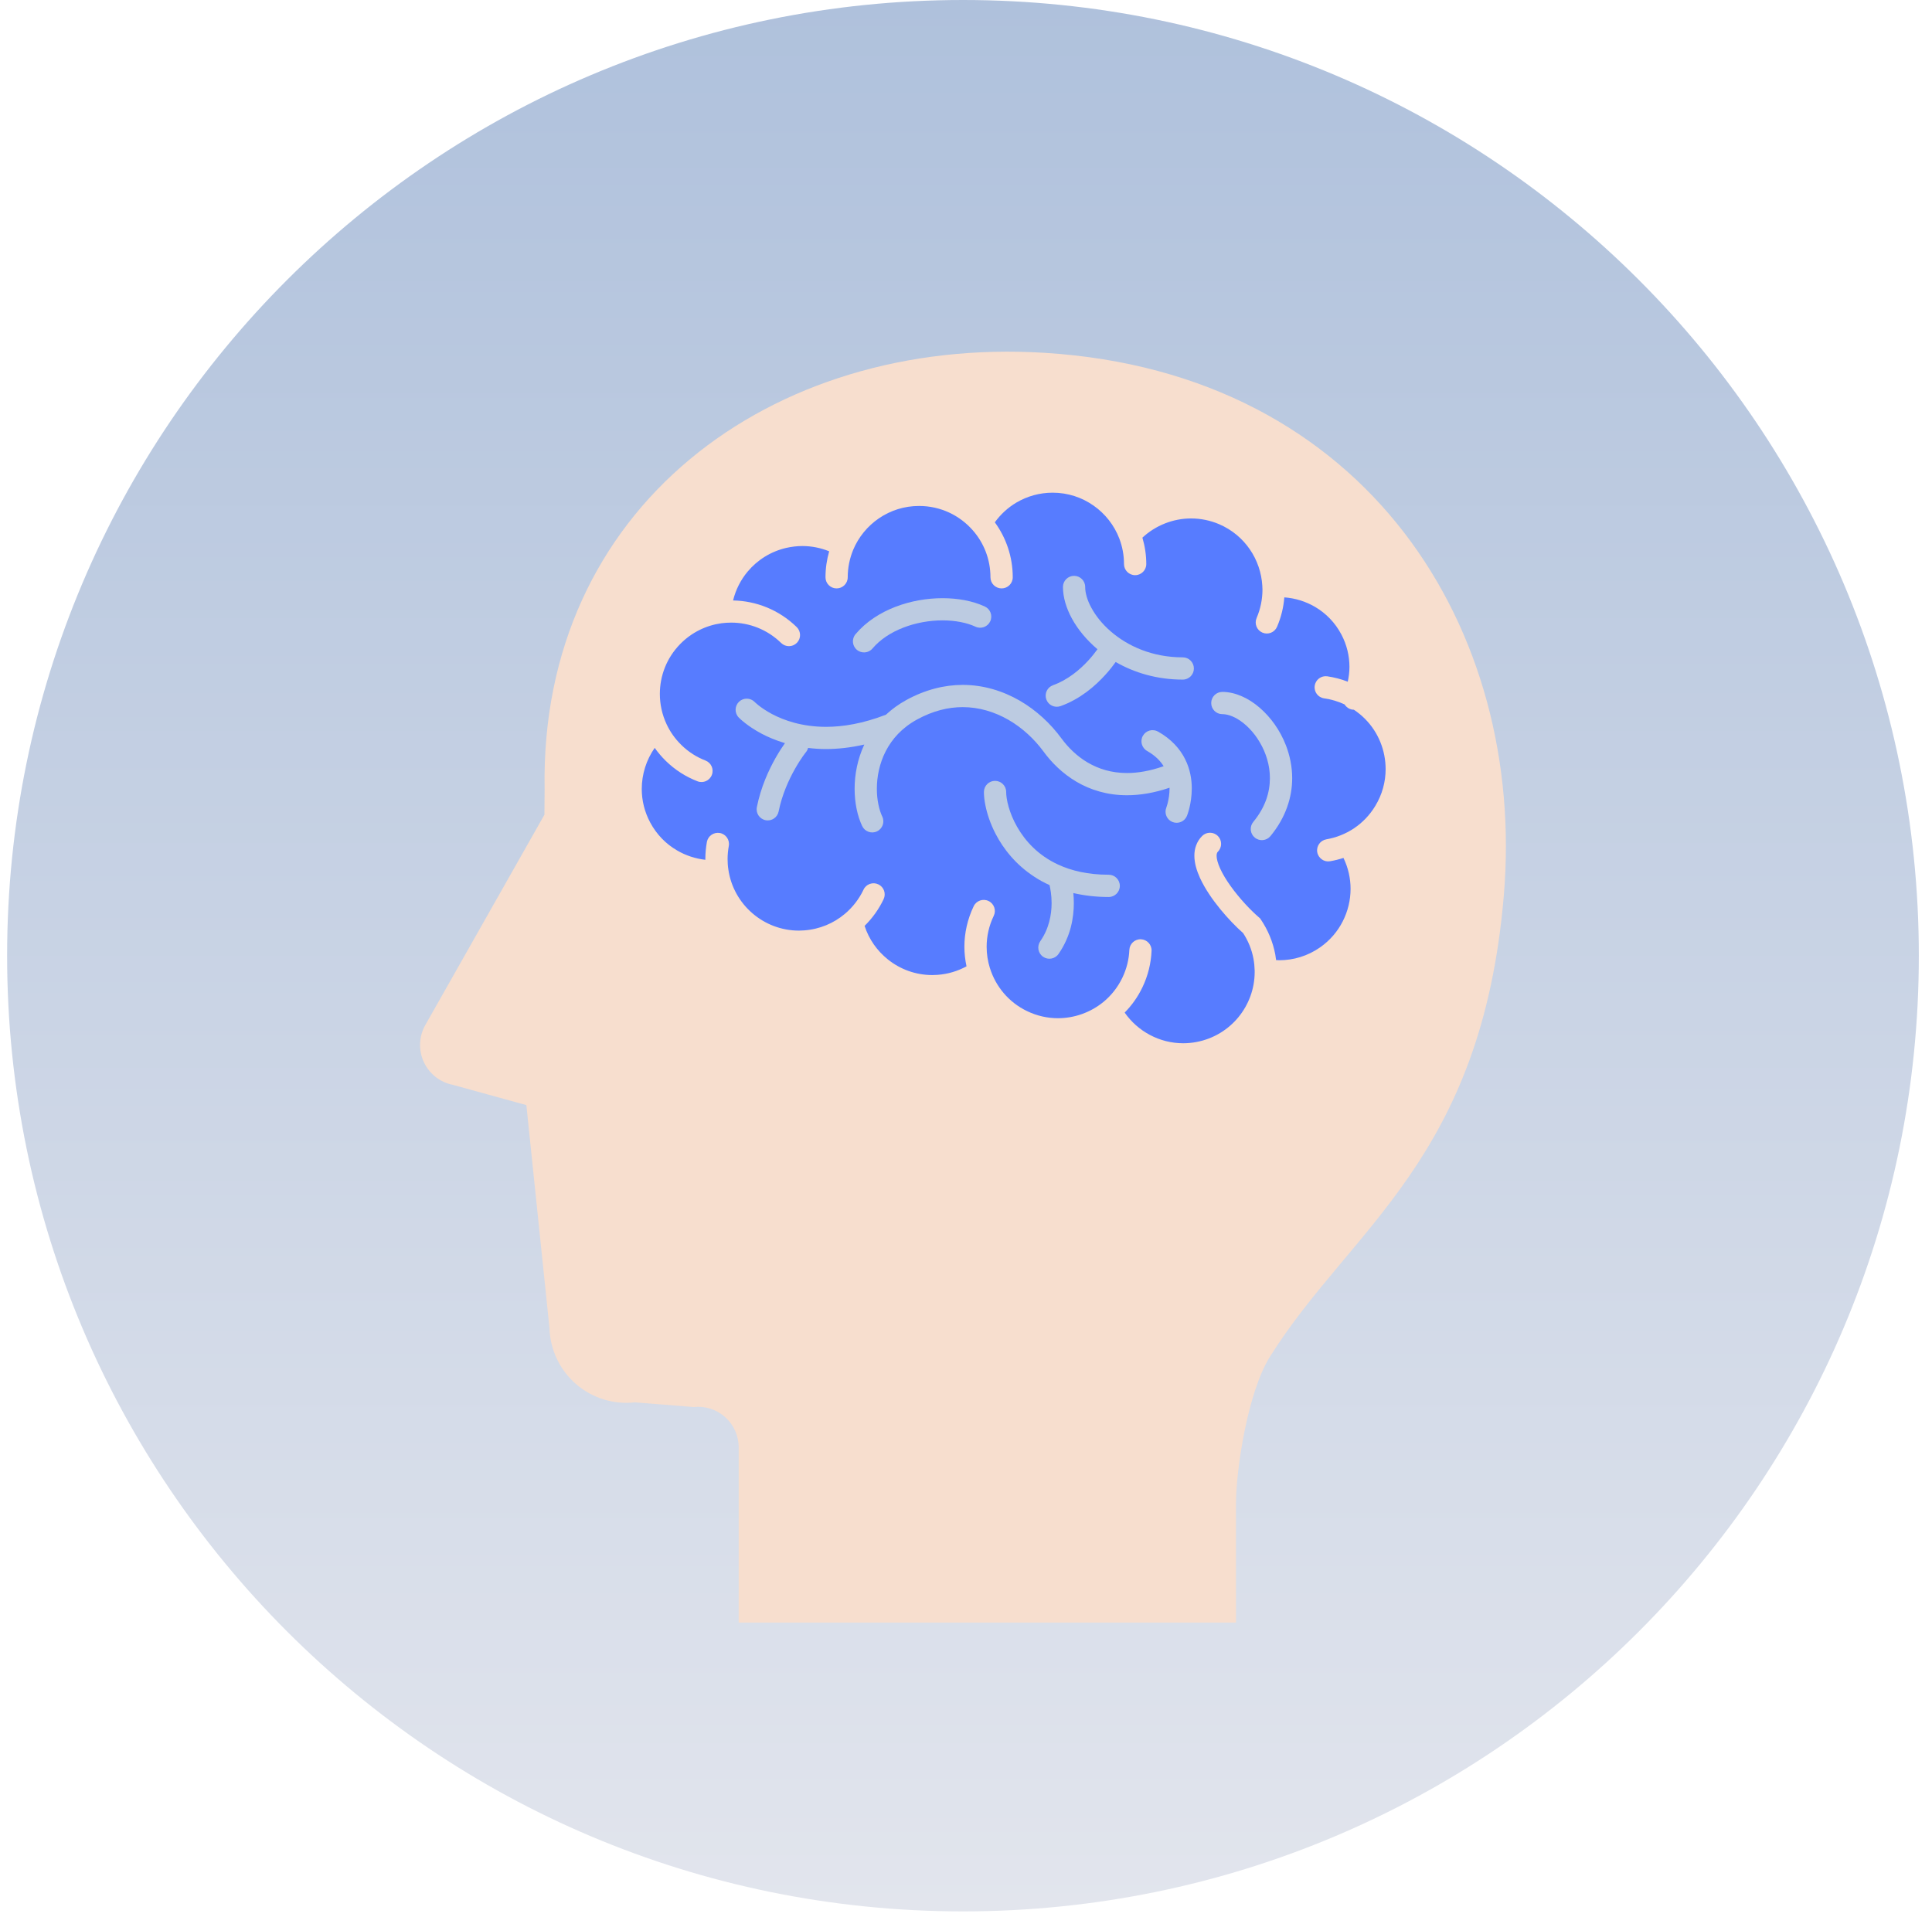
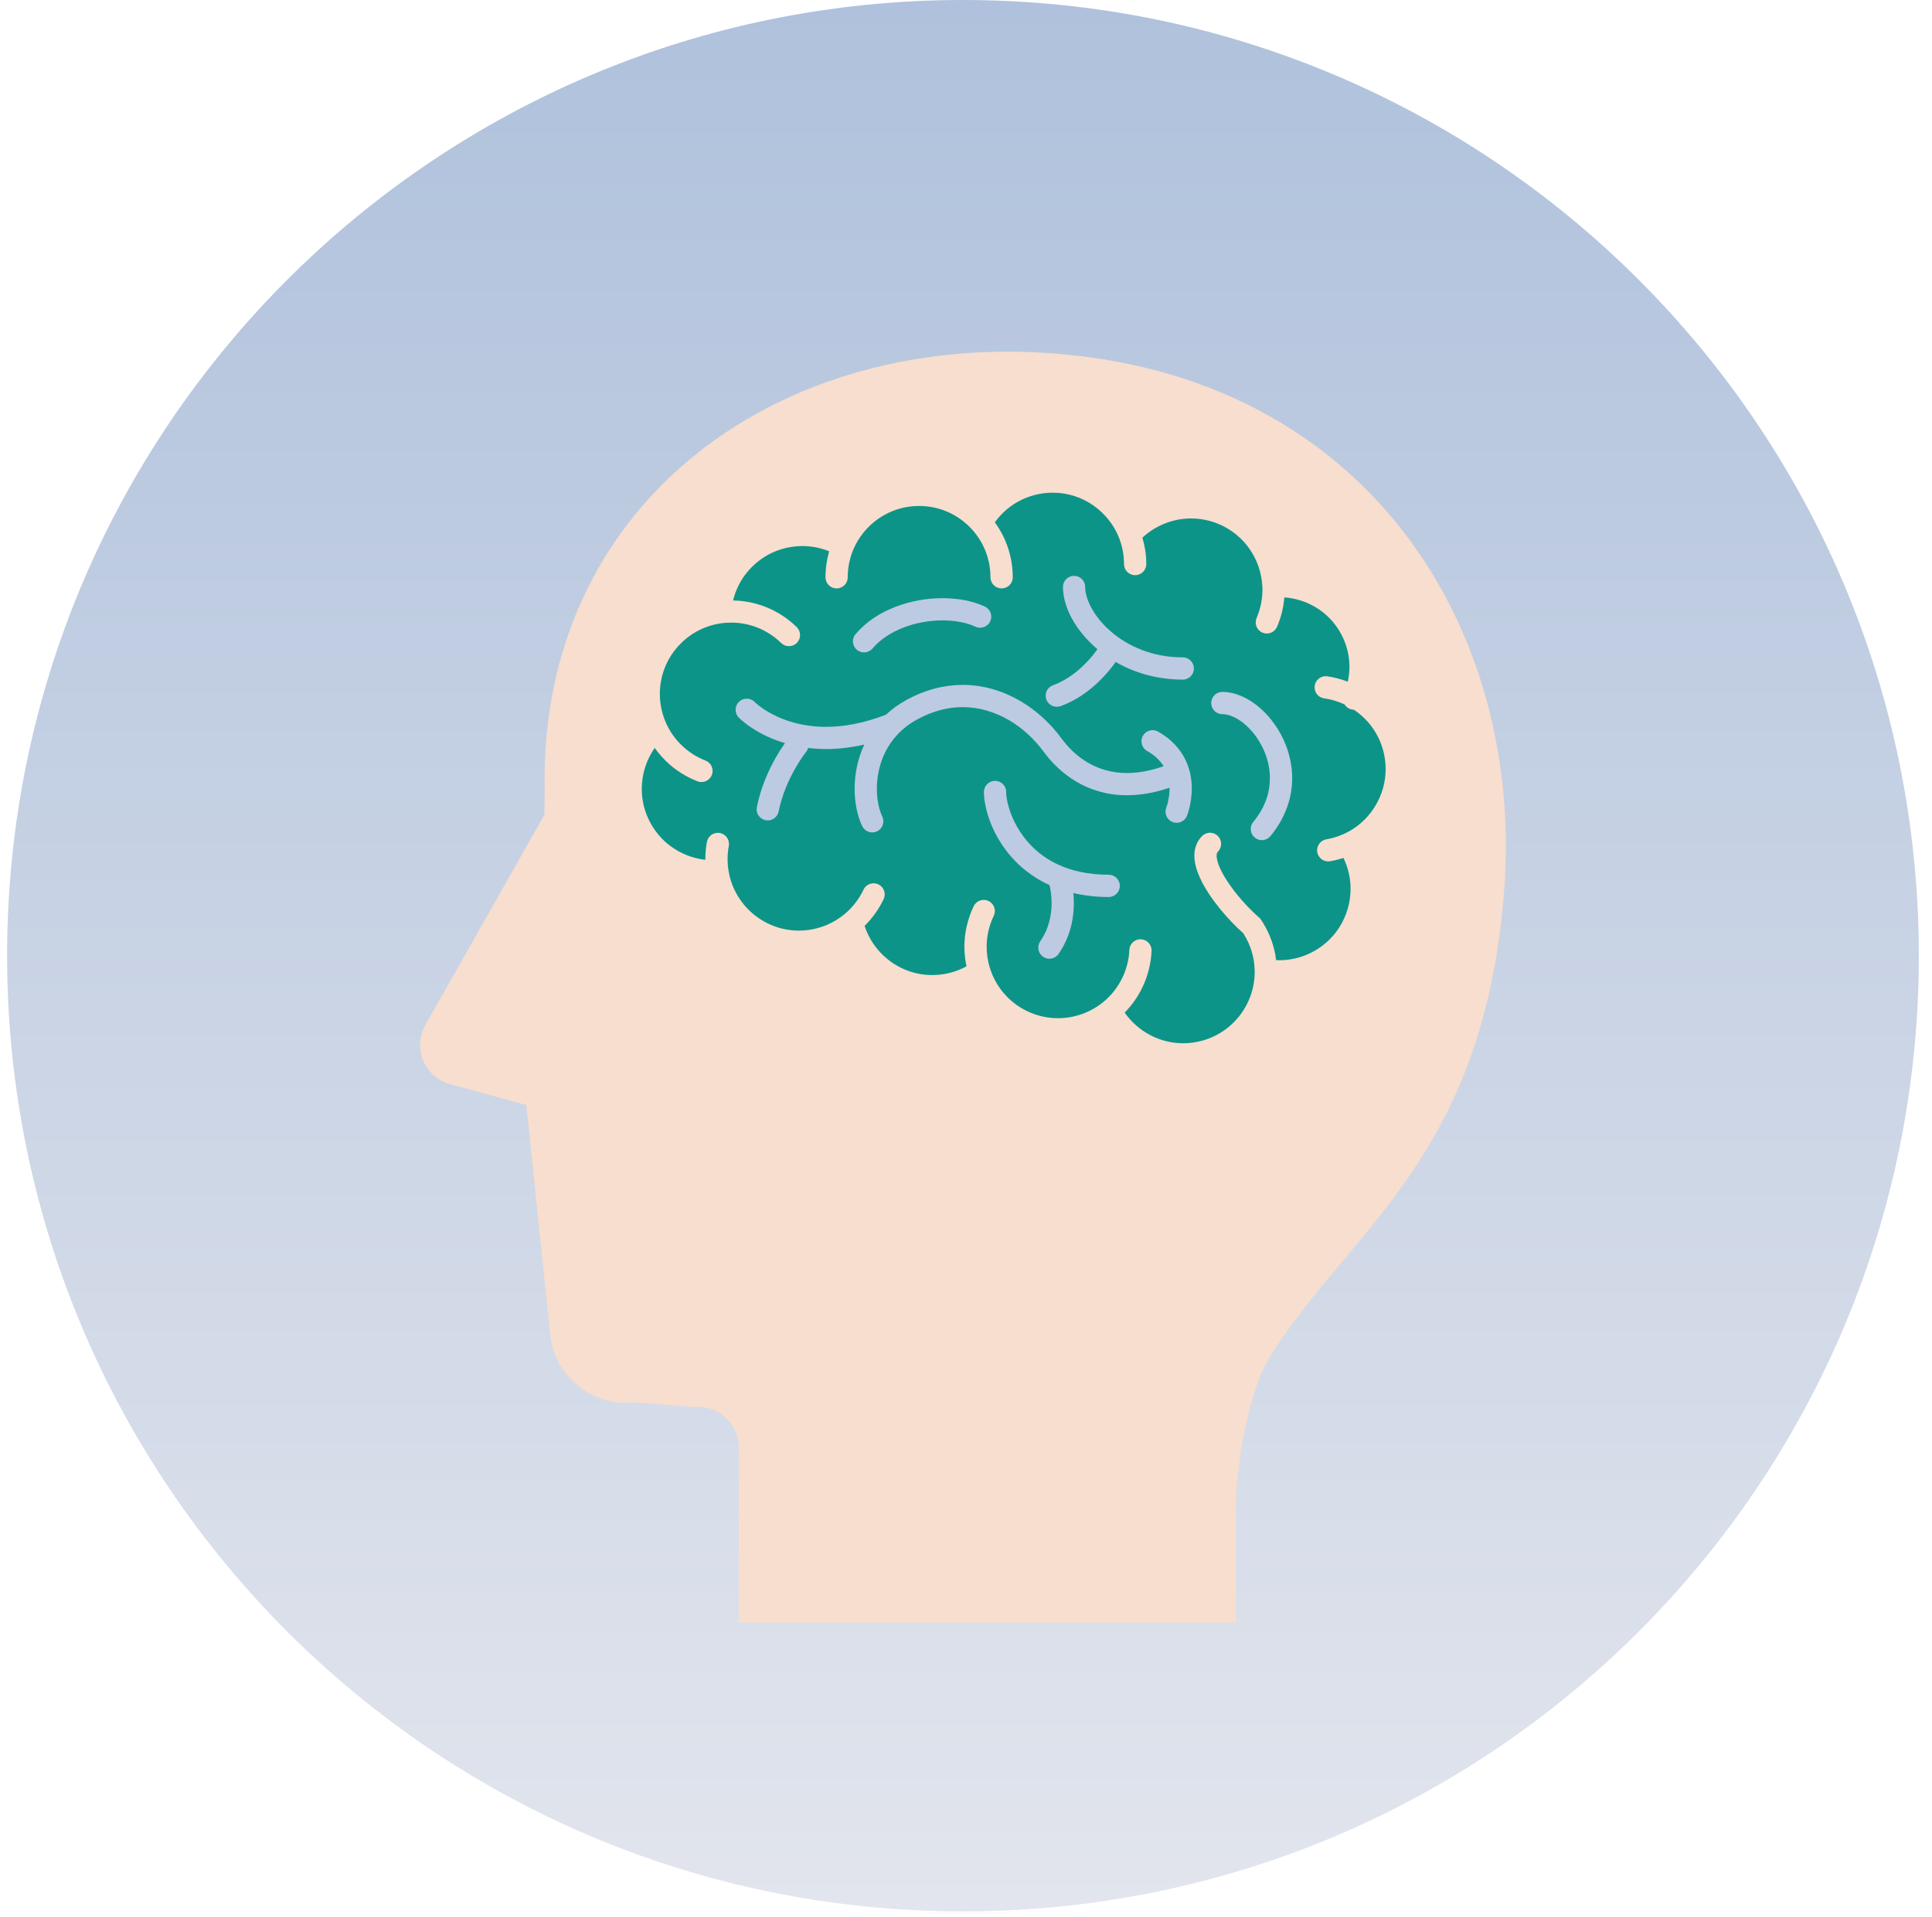
<svg xmlns="http://www.w3.org/2000/svg" width="127" height="126" viewBox="0 0 127 126" fill="none">
  <circle cx="63.301" cy="62.833" r="62.833" fill="url(#paint0_linear_4741_2343)" />
-   <circle cx="66.319" cy="54.791" r="26.641" fill="#577CFF" />
+   <circle cx="66.319" cy="54.791" r="26.641" fill="#0d9488" />
  <path d="M72.88 57.51C71.515 57.51 70.427 57.247 69.554 56.842C68.246 56.236 67.399 55.303 66.866 54.372C66.6 53.909 66.416 53.448 66.301 53.043C66.185 52.639 66.14 52.283 66.141 52.071C66.141 51.665 65.814 51.338 65.409 51.338C65.005 51.338 64.678 51.665 64.678 52.071C64.678 52.334 64.71 52.624 64.775 52.943C64.887 53.503 65.097 54.148 65.442 54.815C65.956 55.809 66.775 56.855 67.999 57.647C68.306 57.85 68.635 58.031 68.992 58.192C69.049 58.435 69.128 58.861 69.127 59.378C69.127 59.752 69.085 60.168 68.972 60.597C68.859 61.025 68.676 61.46 68.38 61.885C68.153 62.219 68.234 62.673 68.567 62.903C68.898 63.132 69.353 63.051 69.583 62.718C69.983 62.142 70.237 61.542 70.387 60.971C70.536 60.399 70.588 59.854 70.588 59.378C70.588 59.14 70.575 58.916 70.556 58.715C71.26 58.877 72.03 58.974 72.88 58.974C73.284 58.974 73.612 58.646 73.612 58.242C73.612 57.838 73.284 57.51 72.88 57.51Z" fill="#BCCBE1" />
  <path d="M76.123 48.098C75.771 47.902 75.327 48.023 75.127 48.376C74.928 48.726 75.053 49.172 75.405 49.372C75.944 49.681 76.272 50.022 76.492 50.375C75.59 50.691 74.793 50.823 74.085 50.823C73.053 50.822 72.209 50.549 71.494 50.13C70.784 49.713 70.211 49.14 69.775 48.548C69.057 47.568 68.124 46.697 67.023 46.06C65.922 45.427 64.651 45.029 63.284 45.029C62.088 45.029 60.828 45.338 59.577 46.024C59.067 46.303 58.622 46.631 58.237 46.989C56.716 47.575 55.407 47.787 54.297 47.787C52.717 47.784 51.538 47.362 50.749 46.946C50.356 46.737 50.062 46.53 49.871 46.38C49.776 46.303 49.705 46.244 49.662 46.204L49.619 46.162L49.611 46.154C49.33 45.867 48.87 45.859 48.578 46.138C48.288 46.419 48.28 46.88 48.56 47.172C48.602 47.214 49.103 47.726 50.066 48.238C50.487 48.461 51.003 48.679 51.599 48.858C51.441 49.081 51.224 49.408 50.988 49.822C50.536 50.62 50.016 51.743 49.753 53.062C49.671 53.461 49.929 53.845 50.325 53.924C50.721 54.005 51.105 53.745 51.184 53.349C51.406 52.237 51.862 51.246 52.261 50.544C52.461 50.189 52.644 49.912 52.777 49.721C52.844 49.628 52.897 49.555 52.933 49.509C52.951 49.486 52.964 49.47 52.972 49.459L52.983 49.449L52.984 49.446C53.05 49.364 53.094 49.271 53.12 49.172C53.491 49.22 53.882 49.247 54.297 49.247C55.065 49.247 55.908 49.156 56.815 48.951C56.363 49.919 56.179 50.931 56.178 51.857C56.18 52.788 56.358 53.637 56.676 54.311C56.849 54.675 57.285 54.832 57.649 54.659C58.013 54.485 58.17 54.05 57.996 53.685C57.794 53.264 57.638 52.595 57.641 51.857C57.639 51.059 57.814 50.184 58.226 49.383C58.641 48.583 59.282 47.854 60.28 47.306C61.331 46.729 62.338 46.492 63.284 46.49C64.365 46.492 65.382 46.804 66.292 47.327C67.2 47.85 67.992 48.588 68.596 49.411C69.127 50.137 69.839 50.851 70.753 51.391C71.666 51.931 72.788 52.286 74.085 52.284C74.943 52.284 75.874 52.131 76.879 51.79L76.88 51.841C76.88 52.199 76.824 52.525 76.768 52.756C76.742 52.869 76.713 52.962 76.693 53.019C76.684 53.049 76.677 53.071 76.672 53.084L76.668 53.095V53.096C76.52 53.47 76.7 53.893 77.075 54.044C77.45 54.193 77.876 54.01 78.026 53.637C78.046 53.585 78.338 52.853 78.342 51.841C78.342 51.261 78.241 50.579 77.901 49.907C77.566 49.231 76.987 48.585 76.123 48.098Z" fill="#BCCBE1" />
  <path d="M57.354 42.635C57.858 42.041 58.573 41.574 59.388 41.261C60.203 40.944 61.11 40.787 61.961 40.787C62.788 40.787 63.56 40.939 64.124 41.203C64.493 41.373 64.927 41.212 65.094 40.846C65.263 40.48 65.104 40.044 64.739 39.877C63.922 39.499 62.961 39.33 61.961 39.328C60.933 39.328 59.862 39.512 58.861 39.896C57.865 40.28 56.939 40.867 56.241 41.692C55.978 41.999 56.017 42.46 56.324 42.72C56.633 42.983 57.096 42.943 57.354 42.635Z" fill="#BCCBE1" />
  <path d="M68.652 23.196C50.632 22.087 35.457 33.423 35.801 51.893L35.788 53.565L27.959 67.39C27.537 68.135 27.499 69.039 27.857 69.817C28.214 70.596 28.922 71.156 29.763 71.322L34.601 72.656L36.12 87.316C36.161 88.729 36.789 90.061 37.855 90.988C38.921 91.917 40.328 92.356 41.732 92.199L45.595 92.507C46.349 92.423 47.104 92.664 47.669 93.171C48.234 93.676 48.558 94.399 48.558 95.158V106.678H81.247C81.247 106.678 81.247 101.092 81.247 98.864C81.247 96.634 82.017 91.539 83.475 89.205C88.775 80.732 97.401 76.224 98.856 58.848C100.313 41.47 89.941 24.507 68.652 23.196ZM90.4 52.994C89.667 54.205 88.482 54.959 87.188 55.182C86.791 55.252 86.522 55.628 86.589 56.027C86.66 56.424 87.038 56.694 87.435 56.623C87.732 56.572 88.024 56.498 88.313 56.405C88.624 57.051 88.78 57.745 88.78 58.436C88.78 59.174 88.604 59.907 88.267 60.57C87.932 61.232 87.435 61.822 86.783 62.281C85.962 62.856 85.029 63.13 84.103 63.132C84.029 63.132 83.957 63.124 83.884 63.122C83.868 63 83.853 62.879 83.832 62.76V62.758C83.672 61.911 83.341 61.136 82.888 60.462L82.833 60.38L82.758 60.315C82.205 59.84 81.471 59.062 80.904 58.268C80.618 57.872 80.376 57.471 80.212 57.114C80.046 56.755 79.97 56.444 79.973 56.26C79.973 56.178 79.985 56.121 80.001 56.084C80.014 56.048 80.028 56.026 80.056 55.997C80.341 55.713 80.341 55.249 80.056 54.962C79.77 54.678 79.308 54.678 79.024 54.962C78.844 55.139 78.709 55.353 78.628 55.581C78.543 55.803 78.512 56.035 78.512 56.26C78.515 56.766 78.668 57.246 78.882 57.722C79.209 58.432 79.695 59.137 80.222 59.781C80.718 60.385 81.243 60.929 81.715 61.345C82.041 61.843 82.279 62.407 82.396 63.028C82.444 63.29 82.469 63.55 82.475 63.799V63.804C82.475 63.836 82.476 63.869 82.476 63.903C82.476 65.007 82.083 66.053 81.407 66.876C80.731 67.697 79.779 68.294 78.65 68.507C78.356 68.563 78.064 68.59 77.776 68.59C76.226 68.591 74.792 67.811 73.93 66.573C74.395 66.102 74.791 65.551 75.091 64.924V64.925C75.466 64.15 75.663 63.329 75.698 62.515C75.716 62.113 75.404 61.772 75.002 61.754C74.596 61.736 74.256 62.05 74.238 62.452C74.212 63.072 74.062 63.694 73.776 64.287L73.775 64.29C73.467 64.925 73.04 65.457 72.53 65.877L72.528 65.878C71.687 66.564 70.628 66.943 69.545 66.943C68.863 66.943 68.17 66.794 67.512 66.475C66.295 65.89 65.449 64.847 65.075 63.654H65.073C64.931 63.201 64.857 62.725 64.857 62.247C64.857 61.564 65.006 60.871 65.324 60.212C65.5 59.848 65.346 59.411 64.982 59.237C64.62 59.062 64.183 59.213 64.007 59.577C63.594 60.436 63.394 61.35 63.394 62.247C63.394 62.682 63.445 63.112 63.534 63.532C62.963 63.843 62.32 64.043 61.625 64.093H61.623C61.509 64.101 61.398 64.106 61.285 64.106C60.187 64.106 59.171 63.725 58.365 63.079C57.661 62.515 57.121 61.757 56.834 60.873C57.347 60.368 57.773 59.773 58.086 59.114C58.258 58.748 58.102 58.314 57.737 58.142C57.373 57.969 56.934 58.124 56.764 58.491C56.475 59.103 56.054 59.647 55.54 60.08C54.807 60.699 53.883 61.096 52.855 61.17H52.854C52.739 61.178 52.628 61.184 52.517 61.184C50.197 61.184 48.216 59.469 47.88 57.177L47.879 57.17V57.166C47.86 57.056 47.848 56.942 47.84 56.824C47.832 56.712 47.828 56.597 47.828 56.484C47.828 56.19 47.856 55.899 47.908 55.618C47.98 55.221 47.718 54.84 47.321 54.766C46.926 54.695 46.543 54.954 46.468 55.351C46.402 55.719 46.366 56.097 46.366 56.484L46.367 56.528C45.71 56.454 45.072 56.244 44.502 55.909C43.779 55.488 43.166 54.87 42.742 54.078C42.364 53.371 42.186 52.618 42.186 51.871C42.186 50.907 42.485 49.961 43.037 49.17C43.25 49.471 43.491 49.754 43.76 50.02C44.378 50.626 45.092 51.074 45.848 51.366C46.225 51.514 46.647 51.326 46.793 50.948C46.941 50.572 46.751 50.149 46.377 50.003C45.798 49.78 45.256 49.439 44.786 48.977V48.976C44.37 48.57 44.048 48.108 43.818 47.613C43.523 46.985 43.375 46.302 43.375 45.624C43.376 44.434 43.819 43.256 44.713 42.343C45.474 41.567 46.433 41.113 47.428 40.975H47.429H47.431C47.644 40.948 47.856 40.934 48.068 40.934C49.255 40.935 50.434 41.382 51.35 42.275C51.639 42.555 52.1 42.553 52.384 42.263C52.666 41.975 52.66 41.514 52.373 41.23C51.208 40.089 49.699 39.505 48.189 39.478C48.359 38.779 48.687 38.128 49.146 37.58C49.783 36.821 50.655 36.259 51.696 36.019C52.051 35.94 52.4 35.9 52.747 35.9C53.359 35.9 53.956 36.023 54.506 36.246C54.35 36.791 54.264 37.363 54.264 37.956C54.264 38.359 54.591 38.685 54.995 38.685C55.398 38.685 55.725 38.359 55.725 37.956C55.725 37.317 55.855 36.707 56.083 36.152C56.436 35.304 57.034 34.582 57.784 34.072C58.537 33.561 59.438 33.265 60.416 33.265C61.826 33.265 63.084 33.881 63.946 34.865C64.672 35.69 65.108 36.77 65.108 37.956C65.108 38.359 65.437 38.685 65.84 38.685C66.244 38.685 66.573 38.359 66.573 37.956C66.573 36.606 66.135 35.353 65.395 34.34C65.774 33.816 66.256 33.371 66.814 33.041C67.512 32.63 68.325 32.392 69.196 32.392C70.2 32.392 71.122 32.705 71.883 33.239C72.647 33.773 73.243 34.531 73.58 35.41H73.579C73.778 35.932 73.886 36.493 73.886 37.085C73.886 37.488 74.215 37.815 74.618 37.815C75.021 37.815 75.351 37.488 75.351 37.085C75.351 36.481 75.258 35.9 75.096 35.348C75.963 34.543 77.111 34.086 78.296 34.086C78.915 34.086 79.543 34.209 80.15 34.468C80.996 34.834 81.675 35.413 82.159 36.119C82.644 36.826 82.928 37.656 82.978 38.515C82.984 38.603 82.988 38.691 82.988 38.779C82.985 39.4 82.863 40.025 82.603 40.633C82.443 41.004 82.615 41.433 82.985 41.592C83.357 41.751 83.785 41.581 83.946 41.21C84.217 40.579 84.373 39.928 84.425 39.275C85.142 39.326 85.84 39.543 86.458 39.908C87.162 40.324 87.765 40.934 88.176 41.715C88.536 42.398 88.705 43.124 88.706 43.844C88.706 44.173 88.666 44.499 88.595 44.819C88.157 44.647 87.701 44.531 87.246 44.464C86.849 44.409 86.477 44.688 86.423 45.088C86.365 45.489 86.644 45.858 87.042 45.913C87.502 45.978 87.955 46.11 88.387 46.314C88.462 46.439 88.578 46.542 88.722 46.605C88.811 46.644 88.906 46.663 88.999 46.663C89.269 46.843 89.514 47.046 89.734 47.267L89.735 47.269C90.613 48.153 91.084 49.347 91.084 50.567C91.084 51.395 90.865 52.233 90.4 52.994Z" fill="#F7DECE" />
  <path d="M82.806 46.531C82.444 46.218 82.054 45.961 81.642 45.782C81.229 45.599 80.794 45.49 80.349 45.49C79.945 45.49 79.619 45.818 79.619 46.222C79.619 46.626 79.945 46.952 80.349 46.952C80.618 46.952 80.956 47.045 81.316 47.252C81.852 47.559 82.409 48.112 82.811 48.802C83.22 49.493 83.48 50.313 83.477 51.163C83.475 52.096 83.181 53.071 82.383 54.039C82.128 54.349 82.171 54.811 82.482 55.067C82.794 55.326 83.256 55.28 83.512 54.972C84.515 53.759 84.943 52.417 84.942 51.163C84.942 50.401 84.786 49.67 84.531 49.005C84.144 48.007 83.53 47.156 82.806 46.531Z" fill="#C0CDE2" />
  <path d="M77.75 43.218C75.741 43.218 74.128 42.477 73.011 41.509C72.453 41.026 72.026 40.486 71.746 39.968C71.461 39.451 71.332 38.959 71.335 38.59C71.335 38.187 71.007 37.859 70.605 37.859C70.2 37.859 69.873 38.187 69.873 38.59C69.876 39.276 70.09 39.982 70.461 40.666C70.852 41.38 71.421 42.074 72.142 42.684C71.997 42.885 71.797 43.148 71.539 43.426C70.983 44.034 70.18 44.707 69.22 45.049C68.843 45.183 68.643 45.601 68.779 45.982C68.914 46.363 69.331 46.559 69.713 46.425C71.014 45.958 71.986 45.105 72.648 44.379C72.942 44.057 73.17 43.76 73.34 43.524C74.549 44.221 76.043 44.681 77.75 44.681C78.154 44.681 78.48 44.354 78.48 43.951C78.48 43.547 78.154 43.218 77.75 43.218Z" fill="#BCCBE1" />
  <defs>
    <linearGradient id="paint0_linear_4741_2343" x1="63.301" y1="0" x2="63.301" y2="125.665" gradientUnits="userSpaceOnUse">
      <stop stop-color="#AFC1DC" />
      <stop offset="1" stop-color="#E2E5ED" />
    </linearGradient>
  </defs>
</svg>
